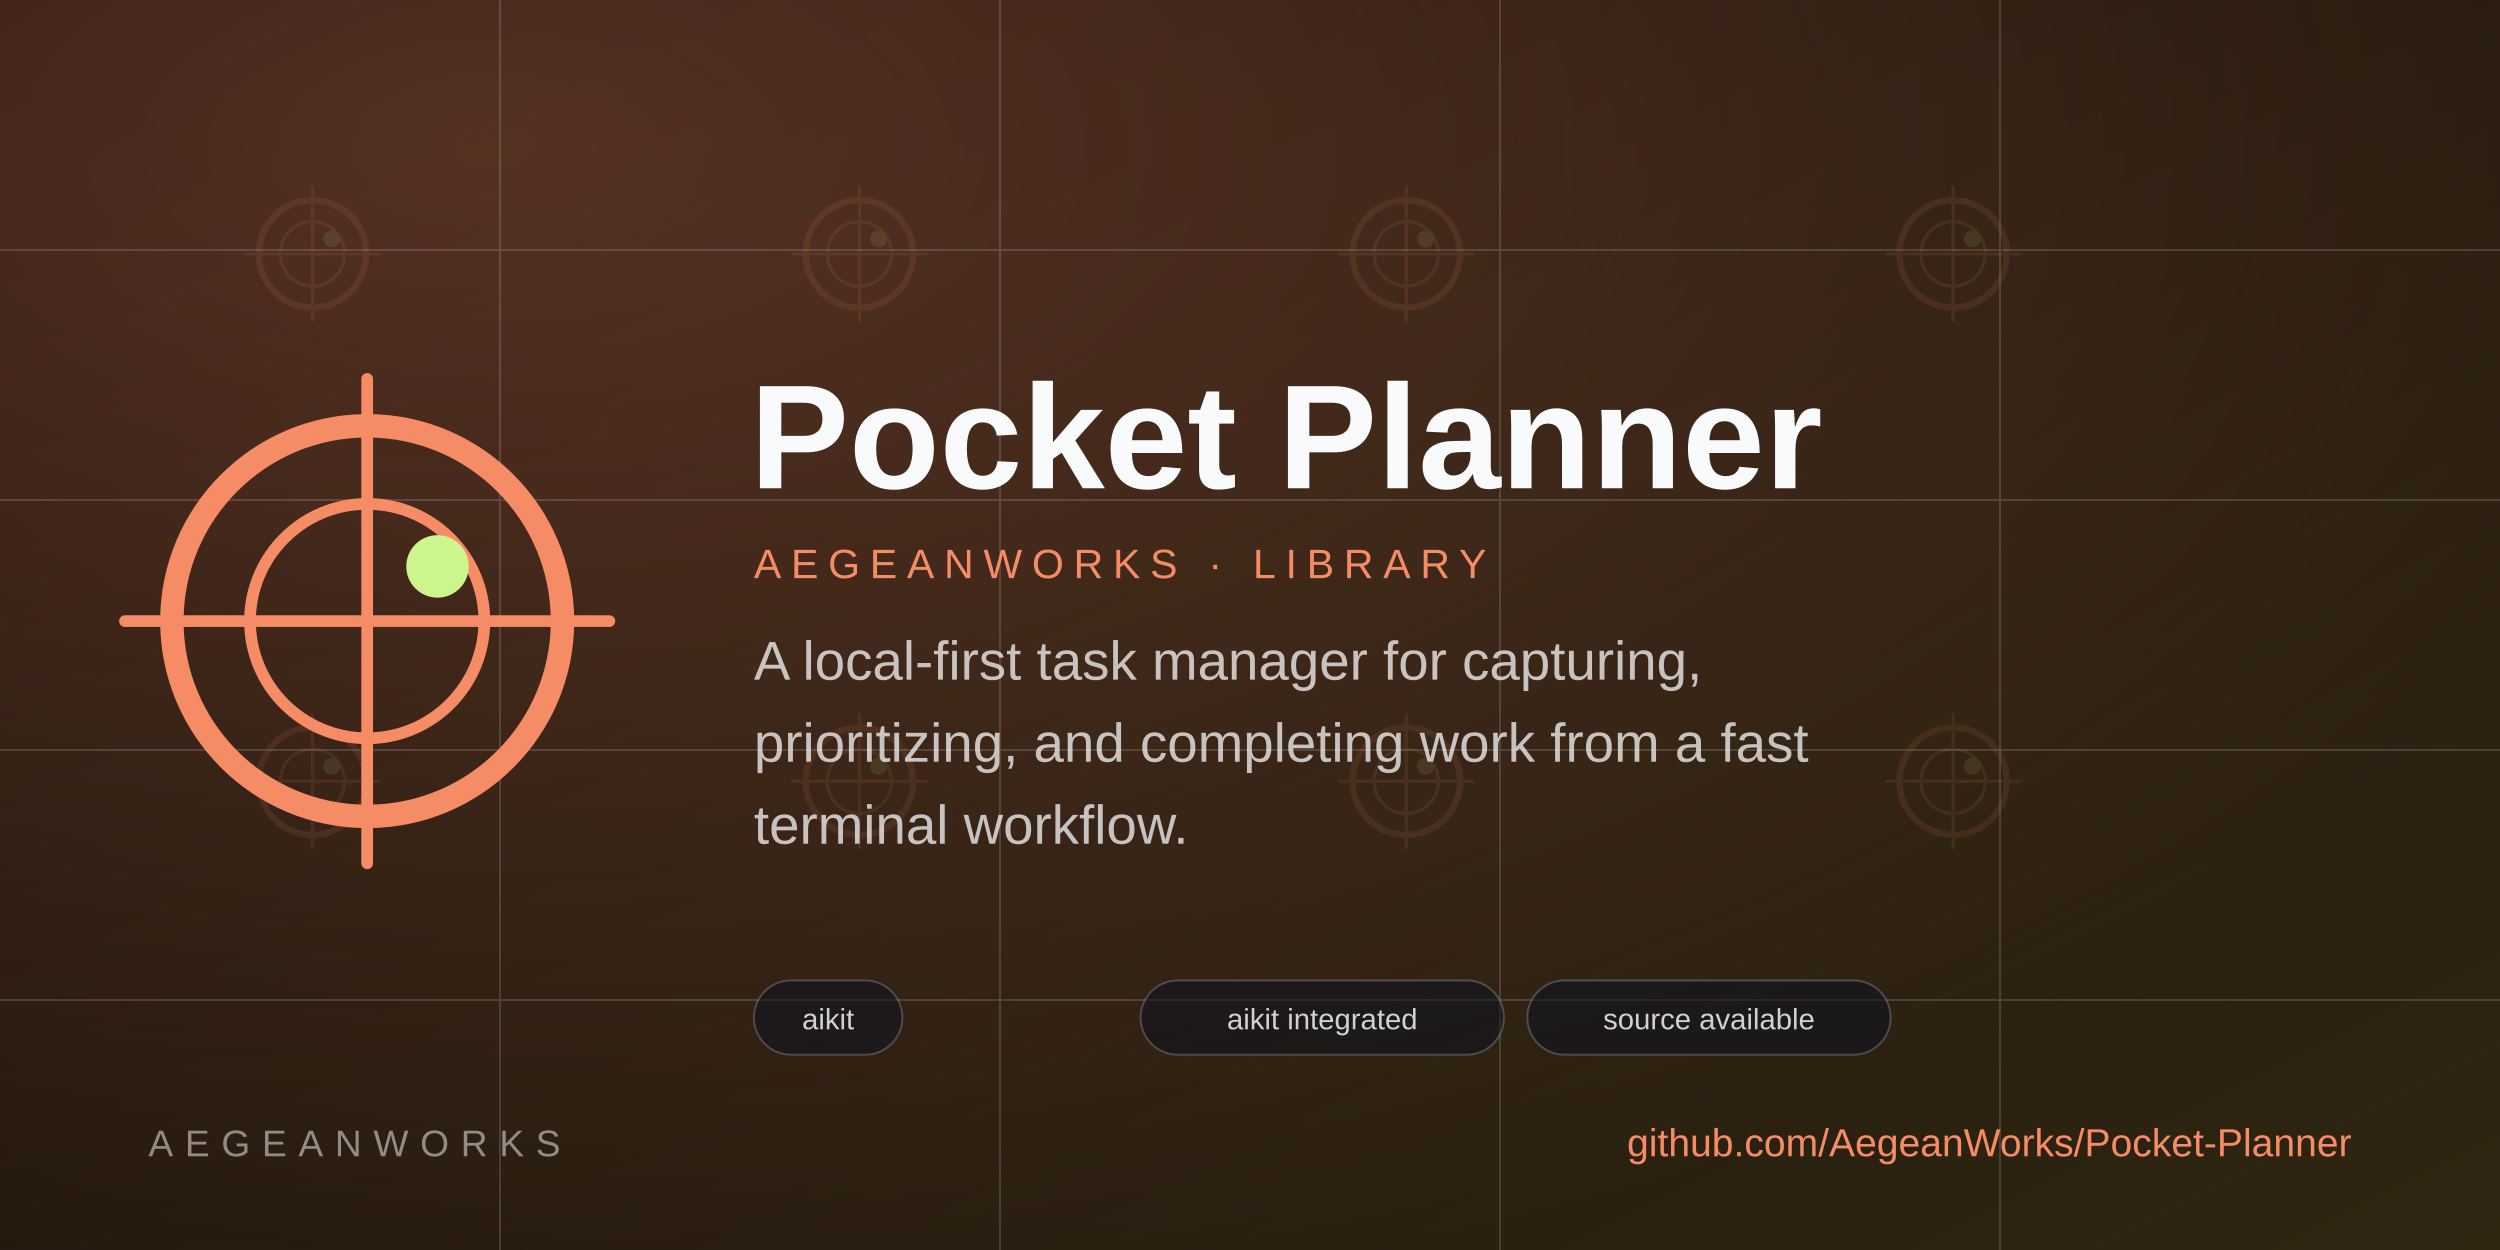
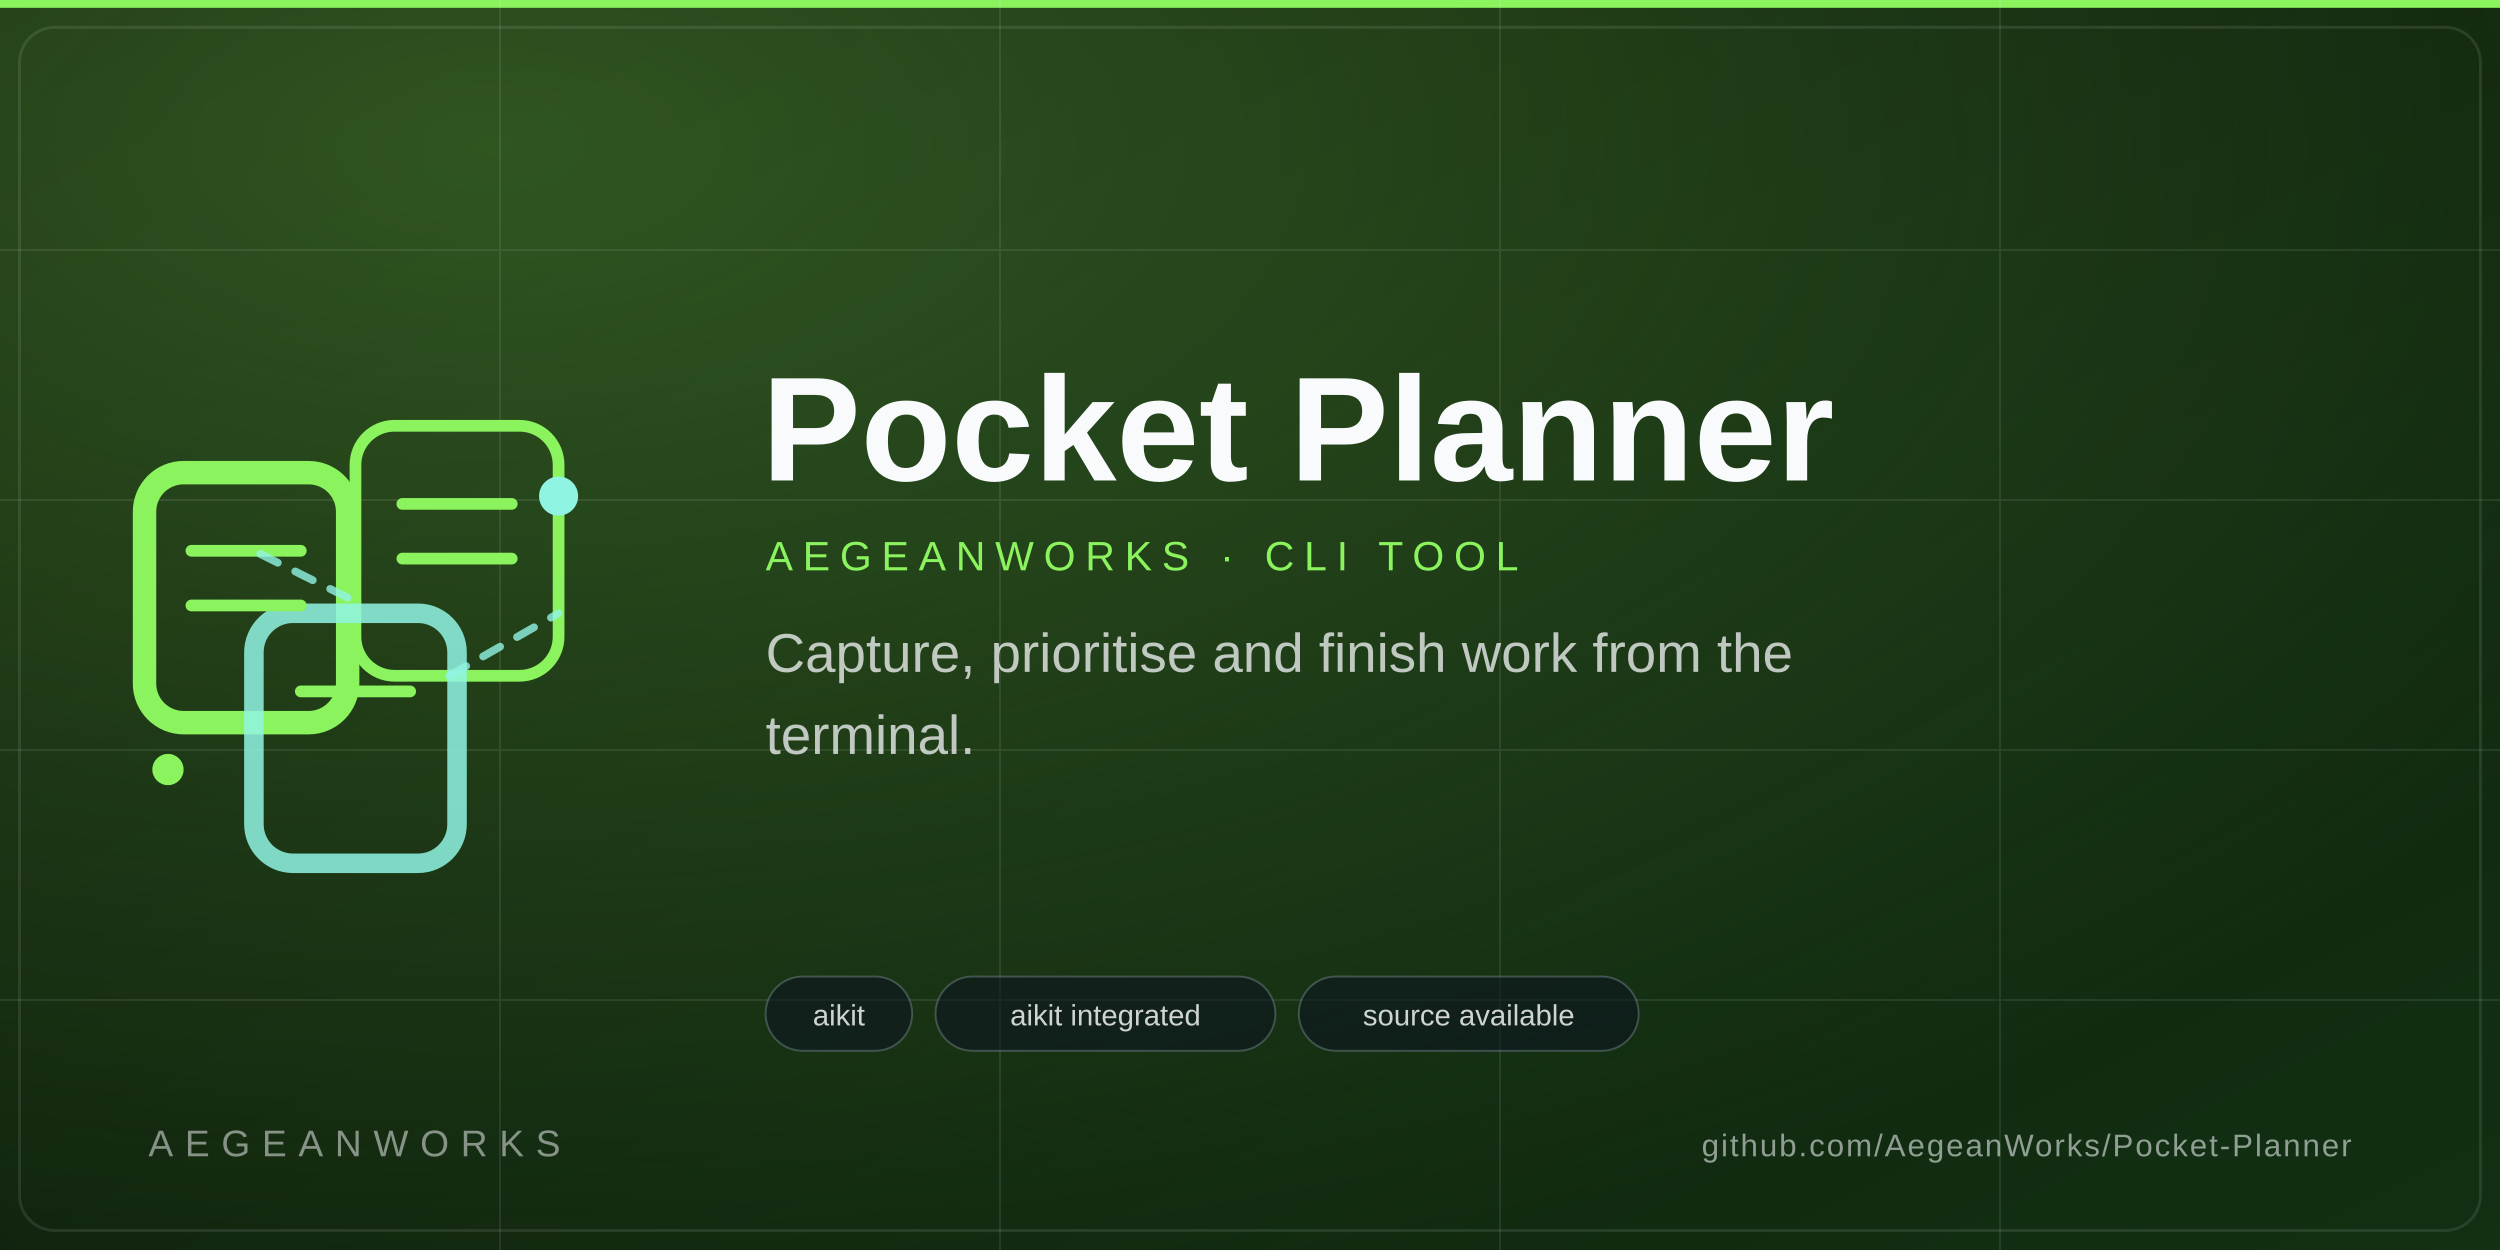
- <svg xmlns="http://www.w3.org/2000/svg" width="1280" height="640" viewBox="0 0 1280 640" role="img" aria-labelledby="title desc" data-motif="lens" data-layout="grid">
+ <svg xmlns="http://www.w3.org/2000/svg" width="1280" height="640" viewBox="0 0 1280 640" role="img" aria-labelledby="title desc" data-motif="notes" data-layout="left">
  <defs>
    <linearGradient id="bg" x1="0" y1="0" x2="1" y2="1">
-       <stop offset="0" stop-color="#120907" />
-       <stop offset="1" stop-color="#302612" />
+       <stop offset="0" stop-color="#0c1307" />
+       <stop offset="1" stop-color="#123013" />
    </linearGradient>
    <radialGradient id="glow" cx="0.2" cy="0.12" r="0.95">
-       <stop offset="0" stop-color="#f58c66" stop-opacity="0.28" />
-       <stop offset="1" stop-color="#f58c66" stop-opacity="0" />
+       <stop offset="0" stop-color="#8af35e" stop-opacity="0.28" />
+       <stop offset="1" stop-color="#8af35e" stop-opacity="0" />
    </radialGradient>
    <linearGradient id="band" x1="0" y1="0" x2="1" y2="0">
-       <stop offset="0" stop-color="#f58c66" />
-       <stop offset="1" stop-color="#ccf58e" />
+       <stop offset="0" stop-color="#8af35e" />
+       <stop offset="1" stop-color="#8af35e" />
    </linearGradient>
  </defs>
  <rect width="1280" height="640" fill="url(#bg)" />
  <rect width="1280" height="640" fill="url(#glow)" />
-   <g opacity="0.15" stroke="#F8FAFC">
+   <rect x="0" y="0" width="1280" height="4" fill="url(#band)" />
+   <rect x="10" y="14" width="1260" height="616" rx="18" fill="none" stroke="#F8FAFC" stroke-opacity="0.10" stroke-width="1.5" />
+   <g opacity="0.09" stroke="#F8FAFC" stroke-width="1">
    <path d="M0 128H1280M0 256H1280M0 384H1280M0 512H1280M256 0V640M512 0V640M768 0V640M1024 0V640" />
  </g>
-   <g transform="translate(188 318) scale(2.0)" opacity="1.0">
-     <circle cx="0" cy="0" r="50" fill="none" stroke="#f58c66" stroke-width="6" stroke-linecap="round" stroke-linejoin="round" />
-     <circle cx="0" cy="0" r="30" fill="none" stroke="#f58c66" stroke-width="3" stroke-linecap="round" stroke-linejoin="round" />
-     <path d="M-62 0H62M0 -62V62" fill="none" stroke="#f58c66" stroke-width="3" stroke-linecap="round" stroke-linejoin="round" />
-     <circle cx="18" cy="-14" r="8" fill="#ccf58e" />
+   <g transform="translate(190 310) scale(2.0)" opacity="1.0">
+     <rect x="-58" y="-34" width="52" height="64" rx="10" fill="none" stroke="#8af35e" stroke-width="6" stroke-linecap="round" stroke-linejoin="round" />
+     <rect x="-4" y="-46" width="52" height="64" rx="10" fill="none" stroke="#8af35e" stroke-width="3" stroke-linecap="round" stroke-linejoin="round" />
+     <rect x="-30" y="2" width="52" height="64" rx="10" fill="none" stroke="#90f4e3" stroke-width="5" stroke-linecap="round" stroke-linejoin="round" opacity="0.85" />
+     <path d="M-46 -14H-18M-46 0H-18M8 -26H36M8 -12H36M-18 22H10" fill="none" stroke="#8af35e" stroke-width="3" stroke-linecap="round" stroke-linejoin="round" />
+     <path d="M-6 -2L-30 -14M20 18L48 2" stroke="#90f4e3" stroke-width="2" stroke-dasharray="5 5" stroke-linecap="round" opacity="0.8" />
+     <circle cx="48" cy="-28" r="5" fill="#90f4e3" />
+     <circle cx="-52" cy="42" r="4" fill="#8af35e" />
  </g>
-   <g transform="translate(160 130) scale(0.55)" opacity="0.1">
-     <circle cx="0" cy="0" r="50" fill="none" stroke="#f58c66" stroke-width="6" stroke-linecap="round" stroke-linejoin="round" />
-     <circle cx="0" cy="0" r="30" fill="none" stroke="#f58c66" stroke-width="3" stroke-linecap="round" stroke-linejoin="round" />
-     <path d="M-62 0H62M0 -62V62" fill="none" stroke="#f58c66" stroke-width="3" stroke-linecap="round" stroke-linejoin="round" />
-     <circle cx="18" cy="-14" r="8" fill="#ccf58e" />
-   </g>
-   <g transform="translate(160 400) scale(0.55)" opacity="0.1">
-     <circle cx="0" cy="0" r="50" fill="none" stroke="#f58c66" stroke-width="6" stroke-linecap="round" stroke-linejoin="round" />
-     <circle cx="0" cy="0" r="30" fill="none" stroke="#f58c66" stroke-width="3" stroke-linecap="round" stroke-linejoin="round" />
-     <path d="M-62 0H62M0 -62V62" fill="none" stroke="#f58c66" stroke-width="3" stroke-linecap="round" stroke-linejoin="round" />
-     <circle cx="18" cy="-14" r="8" fill="#ccf58e" />
-   </g>
-   <g transform="translate(440 130) scale(0.55)" opacity="0.1">
-     <circle cx="0" cy="0" r="50" fill="none" stroke="#f58c66" stroke-width="6" stroke-linecap="round" stroke-linejoin="round" />
-     <circle cx="0" cy="0" r="30" fill="none" stroke="#f58c66" stroke-width="3" stroke-linecap="round" stroke-linejoin="round" />
-     <path d="M-62 0H62M0 -62V62" fill="none" stroke="#f58c66" stroke-width="3" stroke-linecap="round" stroke-linejoin="round" />
-     <circle cx="18" cy="-14" r="8" fill="#ccf58e" />
-   </g>
-   <g transform="translate(440 400) scale(0.55)" opacity="0.1">
-     <circle cx="0" cy="0" r="50" fill="none" stroke="#f58c66" stroke-width="6" stroke-linecap="round" stroke-linejoin="round" />
-     <circle cx="0" cy="0" r="30" fill="none" stroke="#f58c66" stroke-width="3" stroke-linecap="round" stroke-linejoin="round" />
-     <path d="M-62 0H62M0 -62V62" fill="none" stroke="#f58c66" stroke-width="3" stroke-linecap="round" stroke-linejoin="round" />
-     <circle cx="18" cy="-14" r="8" fill="#ccf58e" />
-   </g>
-   <g transform="translate(720 130) scale(0.55)" opacity="0.1">
-     <circle cx="0" cy="0" r="50" fill="none" stroke="#f58c66" stroke-width="6" stroke-linecap="round" stroke-linejoin="round" />
-     <circle cx="0" cy="0" r="30" fill="none" stroke="#f58c66" stroke-width="3" stroke-linecap="round" stroke-linejoin="round" />
-     <path d="M-62 0H62M0 -62V62" fill="none" stroke="#f58c66" stroke-width="3" stroke-linecap="round" stroke-linejoin="round" />
-     <circle cx="18" cy="-14" r="8" fill="#ccf58e" />
-   </g>
-   <g transform="translate(720 400) scale(0.55)" opacity="0.1">
-     <circle cx="0" cy="0" r="50" fill="none" stroke="#f58c66" stroke-width="6" stroke-linecap="round" stroke-linejoin="round" />
-     <circle cx="0" cy="0" r="30" fill="none" stroke="#f58c66" stroke-width="3" stroke-linecap="round" stroke-linejoin="round" />
-     <path d="M-62 0H62M0 -62V62" fill="none" stroke="#f58c66" stroke-width="3" stroke-linecap="round" stroke-linejoin="round" />
-     <circle cx="18" cy="-14" r="8" fill="#ccf58e" />
-   </g>
-   <g transform="translate(1000 130) scale(0.55)" opacity="0.1">
-     <circle cx="0" cy="0" r="50" fill="none" stroke="#f58c66" stroke-width="6" stroke-linecap="round" stroke-linejoin="round" />
-     <circle cx="0" cy="0" r="30" fill="none" stroke="#f58c66" stroke-width="3" stroke-linecap="round" stroke-linejoin="round" />
-     <path d="M-62 0H62M0 -62V62" fill="none" stroke="#f58c66" stroke-width="3" stroke-linecap="round" stroke-linejoin="round" />
-     <circle cx="18" cy="-14" r="8" fill="#ccf58e" />
-   </g>
-   <g transform="translate(1000 400) scale(0.55)" opacity="0.1">
-     <circle cx="0" cy="0" r="50" fill="none" stroke="#f58c66" stroke-width="6" stroke-linecap="round" stroke-linejoin="round" />
-     <circle cx="0" cy="0" r="30" fill="none" stroke="#f58c66" stroke-width="3" stroke-linecap="round" stroke-linejoin="round" />
-     <path d="M-62 0H62M0 -62V62" fill="none" stroke="#f58c66" stroke-width="3" stroke-linecap="round" stroke-linejoin="round" />
-     <circle cx="18" cy="-14" r="8" fill="#ccf58e" />
-   </g>
-   <text x="384" y="250" font-family="Segoe UI, Arial, sans-serif" font-size="76" font-weight="700" fill="#F8FAFC">Pocket Planner</text>
-   <text x="386" y="296" font-family="Segoe UI, Arial, sans-serif" font-size="21" letter-spacing="5" fill="#f58c66">AEGEANWORKS · LIBRARY</text>
-   <text x="386" y="348" font-family="Segoe UI, Arial, sans-serif" font-size="28" fill="#F8FAFC" fill-opacity="0.74">A local-first task manager for capturing,</text>
-   <text x="386" y="390" font-family="Segoe UI, Arial, sans-serif" font-size="28" fill="#F8FAFC" fill-opacity="0.74">prioritizing, and completing work from a fast</text>
-   <text x="386" y="432" font-family="Segoe UI, Arial, sans-serif" font-size="28" fill="#F8FAFC" fill-opacity="0.74">terminal workflow.</text>
-   <rect x="386" y="502" width="76" height="38" rx="19" fill="#0B1220" fill-opacity="0.55" stroke="#94A3B8" stroke-opacity="0.35" />
-   <text x="424.0" y="527" text-anchor="middle" font-family="Segoe UI, Arial, sans-serif" font-size="15" fill="#F8FAFC" fill-opacity="0.82">aikit</text>
-   <rect x="584" y="502" width="186" height="38" rx="19" fill="#0B1220" fill-opacity="0.55" stroke="#94A3B8" stroke-opacity="0.35" />
-   <text x="677.0" y="527" text-anchor="middle" font-family="Segoe UI, Arial, sans-serif" font-size="15" fill="#F8FAFC" fill-opacity="0.82">aikit integrated</text>
-   <rect x="782" y="502" width="186" height="38" rx="19" fill="#0B1220" fill-opacity="0.55" stroke="#94A3B8" stroke-opacity="0.35" />
-   <text x="875.0" y="527" text-anchor="middle" font-family="Segoe UI, Arial, sans-serif" font-size="15" fill="#F8FAFC" fill-opacity="0.82">source available</text>
+   <text x="390" y="246" font-family="Segoe UI, Arial, sans-serif" font-size="76" font-weight="700" fill="#F8FAFC">Pocket Planner</text>
+   <text x="392" y="292" font-family="Segoe UI, Arial, sans-serif" font-size="21" letter-spacing="5" fill="#8af35e">AEGEANWORKS · CLI TOOL</text>
+   <text x="392" y="344" font-family="Segoe UI, Arial, sans-serif" font-size="28" fill="#F8FAFC" fill-opacity="0.74">Capture, prioritise and finish work from the</text>
+   <text x="392" y="386" font-family="Segoe UI, Arial, sans-serif" font-size="28" fill="#F8FAFC" fill-opacity="0.74">terminal.</text>
+   <rect x="392" y="500" width="75" height="38" rx="19" fill="#0B1220" fill-opacity="0.55" stroke="#94A3B8" stroke-opacity="0.35" />
+   <text x="429.5" y="525" text-anchor="middle" font-family="Segoe UI, Arial, sans-serif" font-size="15" fill="#F8FAFC" fill-opacity="0.82">aikit</text>
+   <rect x="479" y="500" width="174" height="38" rx="19" fill="#0B1220" fill-opacity="0.55" stroke="#94A3B8" stroke-opacity="0.35" />
+   <text x="566.0" y="525" text-anchor="middle" font-family="Segoe UI, Arial, sans-serif" font-size="15" fill="#F8FAFC" fill-opacity="0.82">aikit integrated</text>
+   <rect x="665" y="500" width="174" height="38" rx="19" fill="#0B1220" fill-opacity="0.55" stroke="#94A3B8" stroke-opacity="0.35" />
+   <text x="752.0" y="525" text-anchor="middle" font-family="Segoe UI, Arial, sans-serif" font-size="15" fill="#F8FAFC" fill-opacity="0.82">source available</text>
  <text x="76" y="592" font-family="Segoe UI, Arial, sans-serif" font-size="19" letter-spacing="6" fill="#F8FAFC" fill-opacity="0.50">AEGEANWORKS</text>
-   <text x="1204" y="592" text-anchor="end" font-family="Segoe UI, Arial, sans-serif" font-size="20" fill="#f58c66">github.com/AegeanWorks/Pocket-Planner</text>
+   <text x="1204" y="592" text-anchor="end" font-family="Segoe UI, Arial, sans-serif" font-size="16" letter-spacing="1" fill="#F8FAFC" fill-opacity="0.55">github.com/AegeanWorks/Pocket-Planner</text>
</svg>
